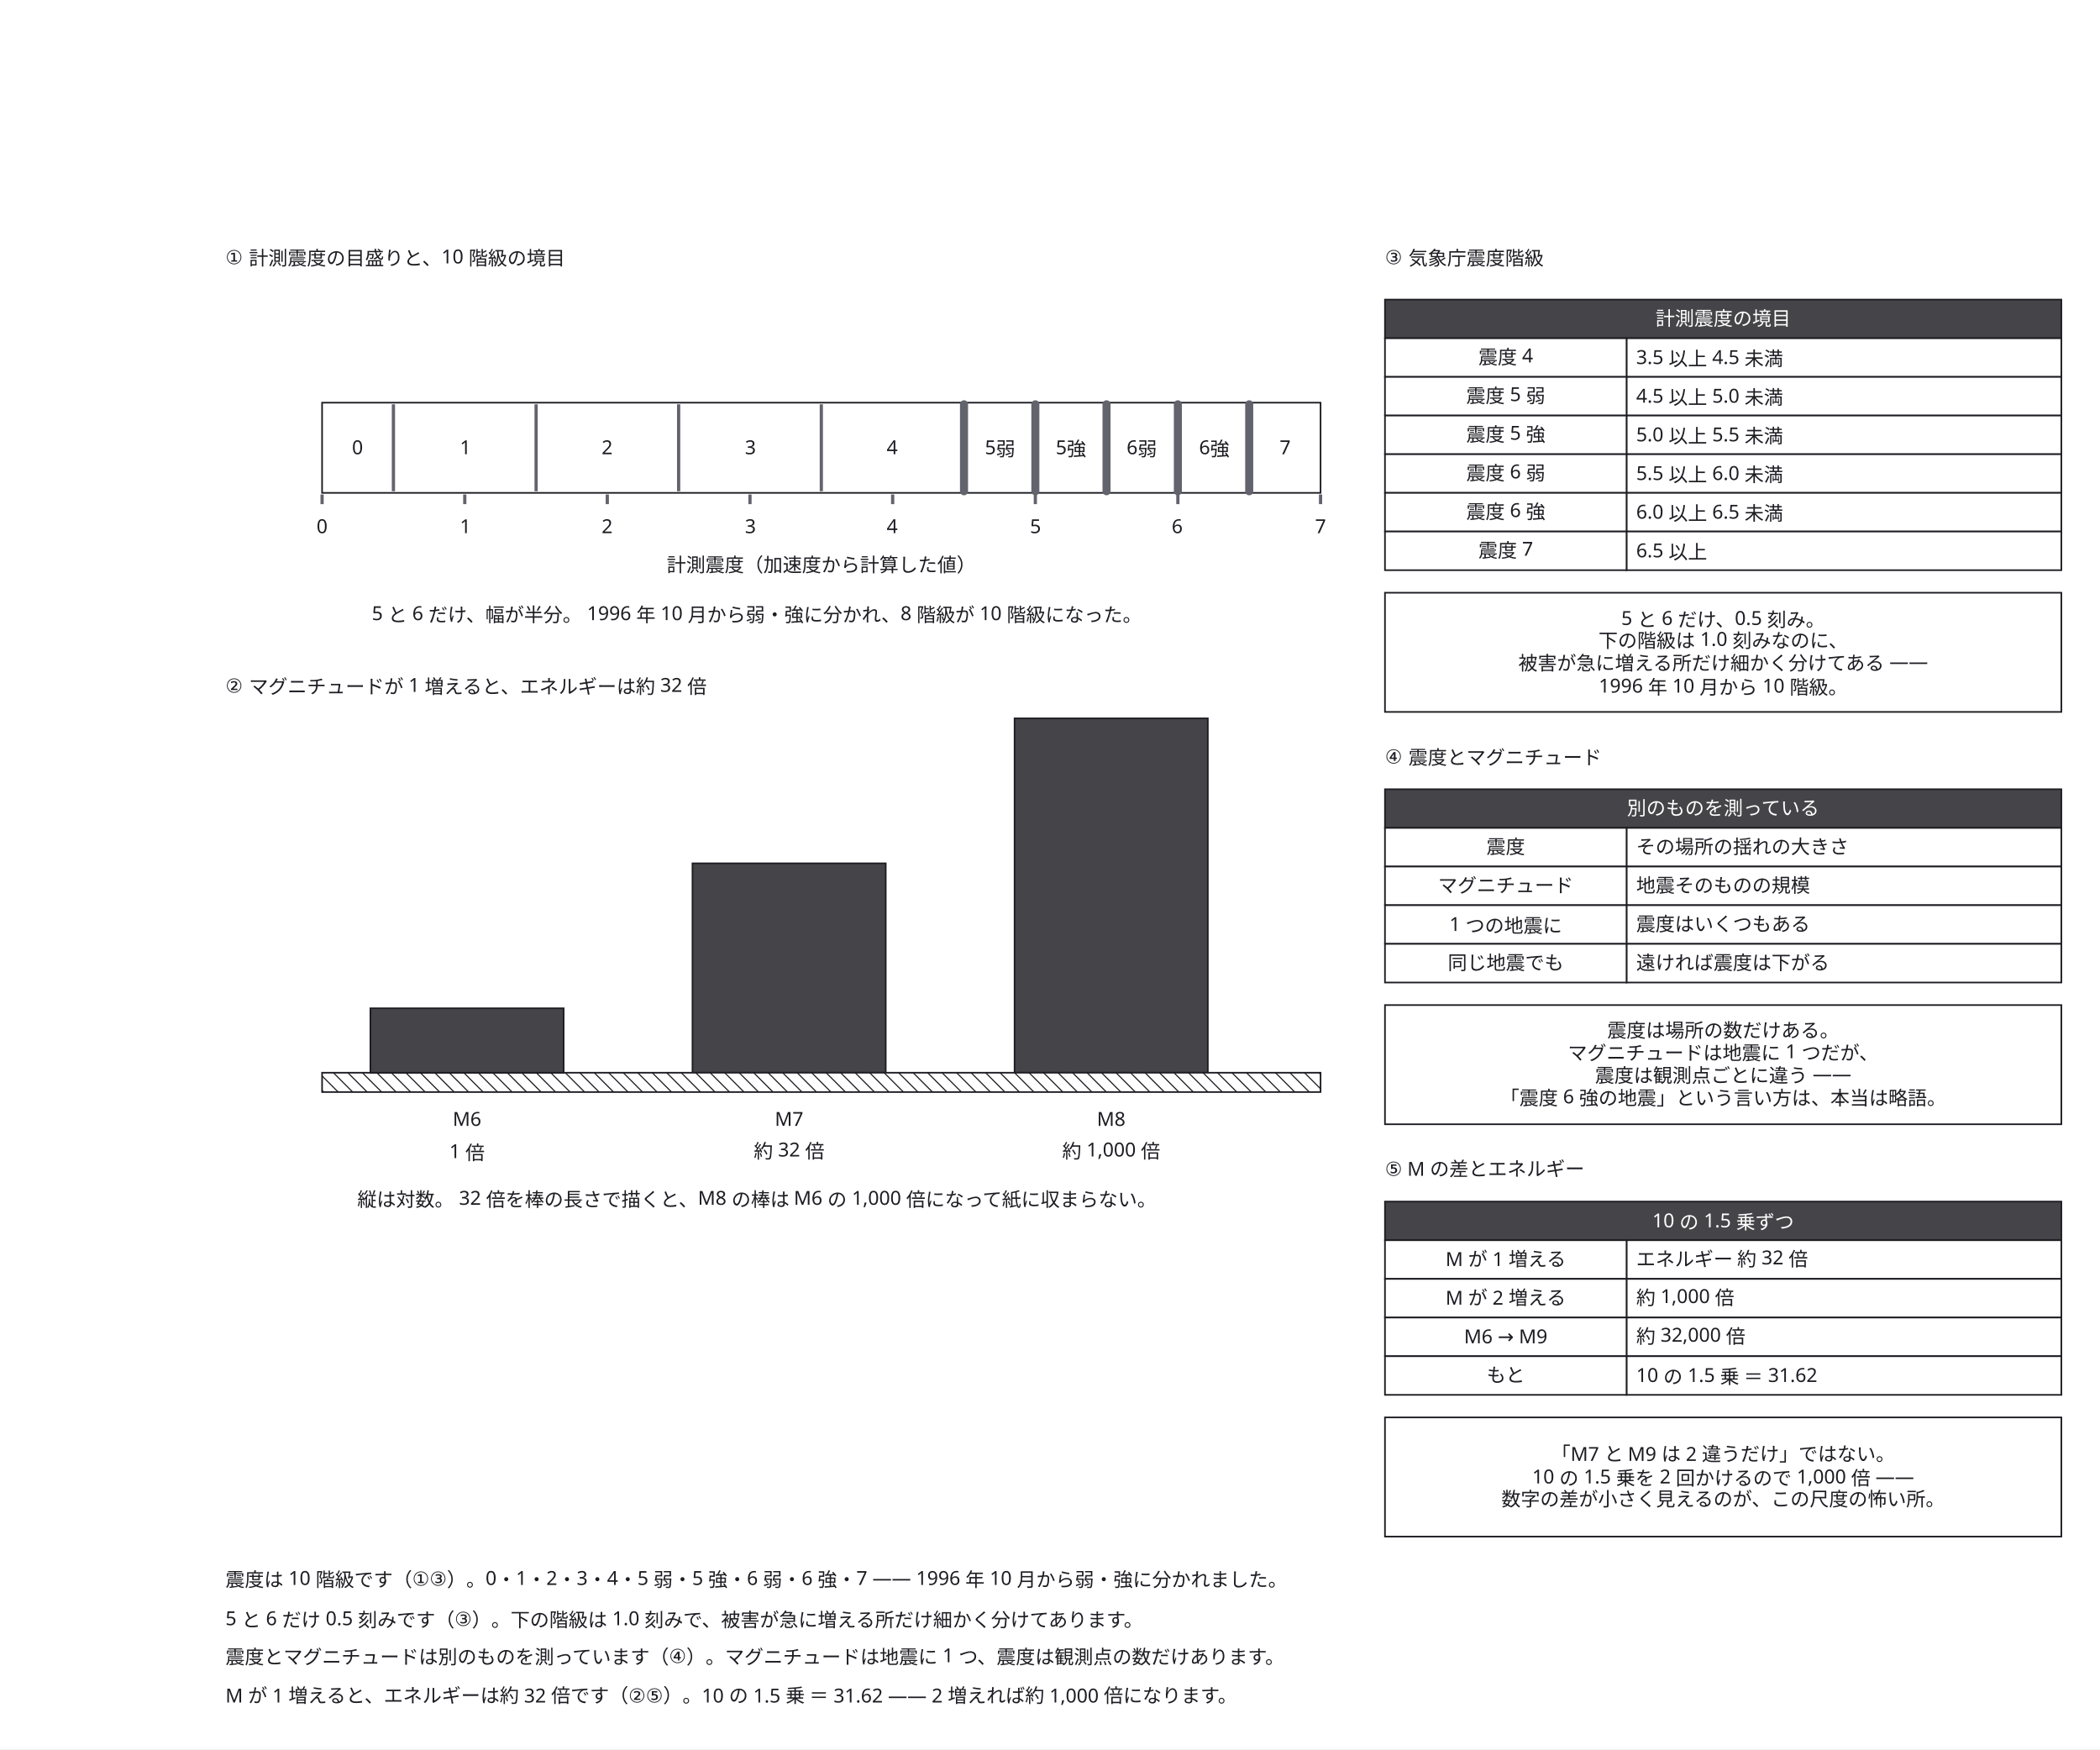
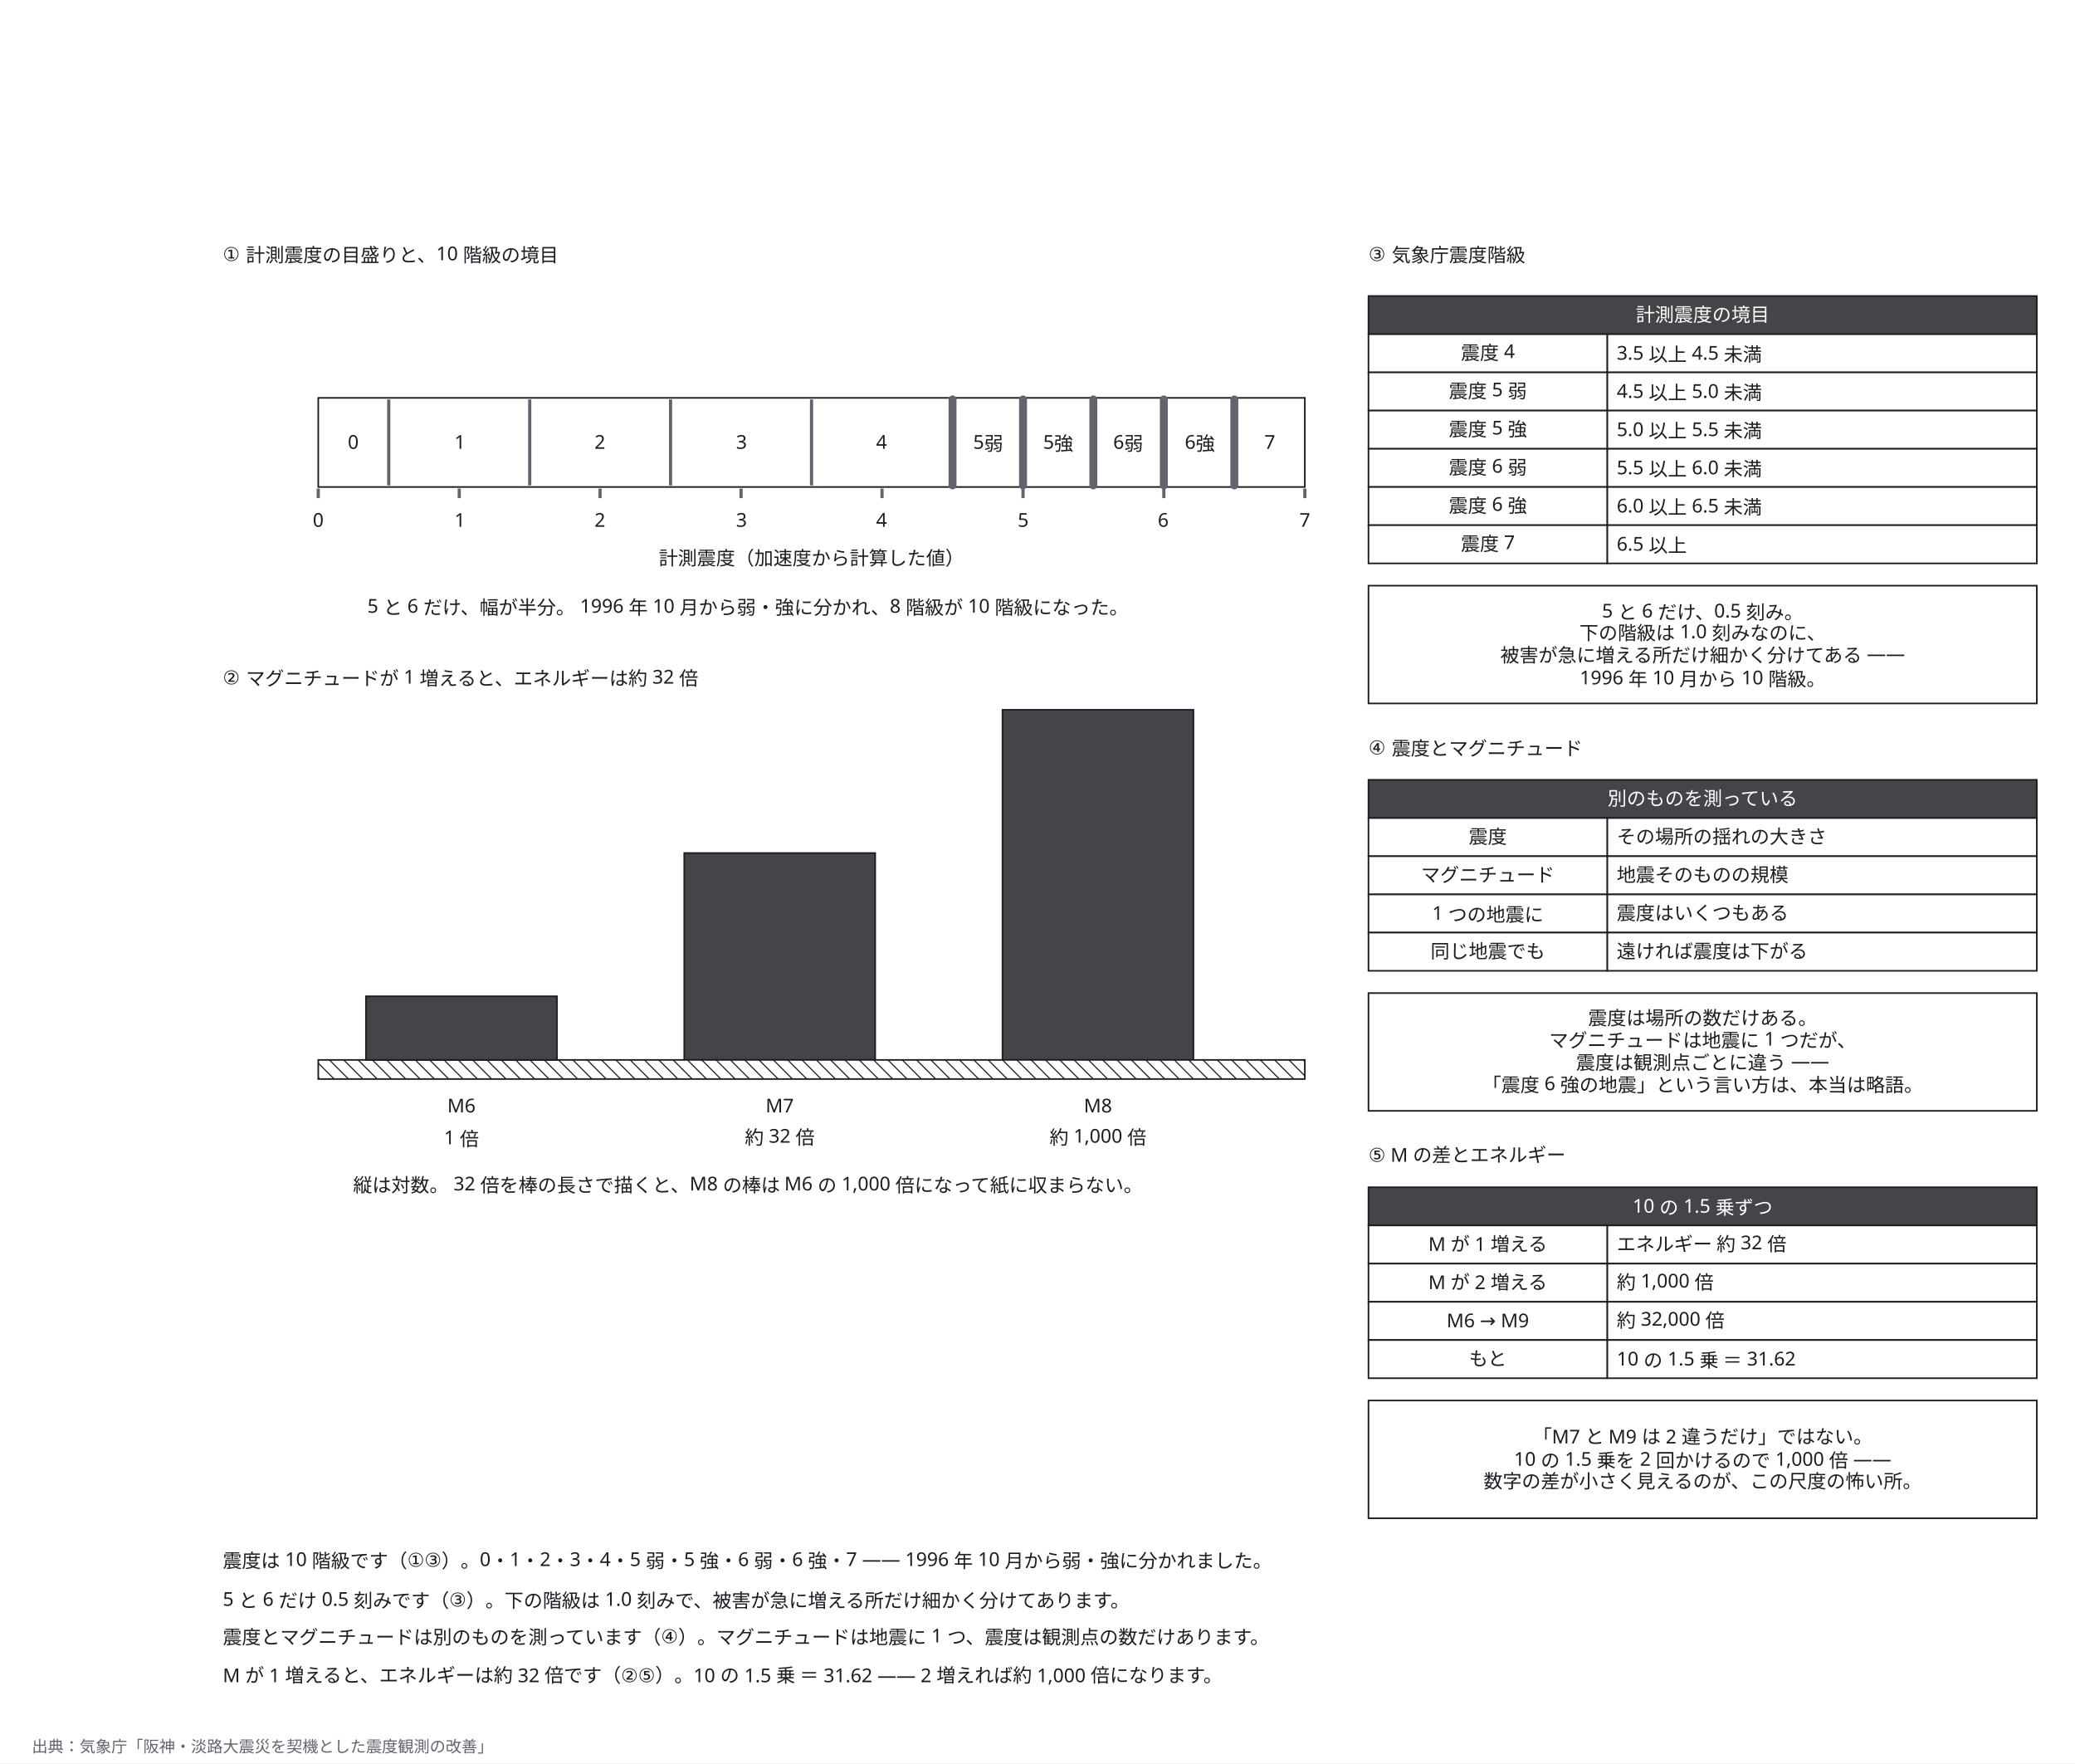
- <svg xmlns="http://www.w3.org/2000/svg" width="1304" height="1086" viewBox="0 0 1304 1086">
+ <svg xmlns="http://www.w3.org/2000/svg" width="1304" height="1108" viewBox="0 0 1304 1108">
  <defs>
    <marker id="arrow" viewBox="0 0 10 10" refX="9" refY="5" markerWidth="6" markerHeight="6" orient="auto">
      <path d="M 0 0 L 10 5 L 0 10 z" fill="#63636e" />
    </marker>
  </defs>
-   <rect data-paper="1" x="0" y="0" width="1304" height="1086" fill="#ffffff" />
+   <rect data-paper="1" x="0" y="0" width="1304" height="1108" fill="#ffffff" />
  <g data-node="bar" data-pinned="false" data-shape="rect">
    <rect x="200" y="250" width="620" height="56" fill="#ffffff" stroke="#1c1c22" stroke-width="1" />
  </g>
  <g data-node="why3" data-pinned="false" data-shape="rect">
    <rect x="860" y="368" width="420" height="74" fill="#ffffff" stroke="#1c1c22" stroke-width="1" />
  </g>
  <g data-node="why4" data-pinned="false" data-shape="rect">
    <rect x="860" y="624" width="420" height="74" fill="#ffffff" stroke="#1c1c22" stroke-width="1" />
  </g>
  <g data-node="why5" data-pinned="false" data-shape="rect">
    <rect x="860" y="880" width="420" height="74" fill="#ffffff" stroke="#1c1c22" stroke-width="1" />
  </g>
  <g data-node="e2" data-pinned="false" data-shape="rect">
    <rect x="630" y="446" width="120" height="220" fill="#ffffff" stroke="#1c1c22" stroke-width="1" />
    <rect x="630" y="446" width="120" height="220" fill="#1c1c22" fill-opacity="0.82" />
  </g>
  <g data-node="r1" data-pinned="false" data-shape="rect" />
  <g data-node="r2" data-pinned="false" data-shape="rect" />
  <g data-node="r3" data-pinned="false" data-shape="rect" />
  <g data-node="r4" data-pinned="false" data-shape="rect" />
  <g data-node="e1" data-pinned="false" data-shape="rect">
    <rect x="430" y="536" width="120" height="130" fill="#ffffff" stroke="#1c1c22" stroke-width="1" />
    <rect x="430" y="536" width="120" height="130" fill="#1c1c22" fill-opacity="0.82" />
  </g>
  <g data-node="t1" data-pinned="false" data-shape="rect" />
  <g data-node="t2" data-pinned="false" data-shape="rect" />
  <g data-node="cap1" data-pinned="false" data-shape="rect" />
  <g data-node="cap2" data-pinned="false" data-shape="rect" />
  <g data-node="axis" data-pinned="false" data-shape="rect" />
  <g data-node="h860_186" data-pinned="false" data-shape="rect">
    <rect x="860" y="186" width="420" height="24" fill="#ffffff" stroke="#1c1c22" stroke-width="1" />
    <rect x="860" y="186" width="420" height="24" fill="#1c1c22" fill-opacity="0.82" />
  </g>
  <g data-node="h860_490" data-pinned="false" data-shape="rect">
    <rect x="860" y="490" width="420" height="24" fill="#ffffff" stroke="#1c1c22" stroke-width="1" />
    <rect x="860" y="490" width="420" height="24" fill="#1c1c22" fill-opacity="0.82" />
  </g>
  <g data-node="h860_746" data-pinned="false" data-shape="rect">
    <rect x="860" y="746" width="420" height="24" fill="#ffffff" stroke="#1c1c22" stroke-width="1" />
    <rect x="860" y="746" width="420" height="24" fill="#1c1c22" fill-opacity="0.82" />
  </g>
  <g data-node="t3" data-pinned="false" data-shape="rect" />
  <g data-node="t4" data-pinned="false" data-shape="rect" />
  <g data-node="t5" data-pinned="false" data-shape="rect" />
  <g data-node="eground" data-pinned="false" data-shape="rect">
    <rect x="200" y="666" width="620" height="12" fill="#ffffff" stroke="#1c1c22" stroke-width="1" />
    <line x1="820" y1="667" x2="819" y2="666" stroke="#1c1c22" stroke-width="0.7" />
    <line x1="820" y1="676" x2="810" y2="666" stroke="#1c1c22" stroke-width="0.7" />
    <line x1="801" y1="666" x2="813" y2="678" stroke="#1c1c22" stroke-width="0.7" />
    <line x1="792" y1="666" x2="804" y2="678" stroke="#1c1c22" stroke-width="0.7" />
    <line x1="783" y1="666" x2="795" y2="678" stroke="#1c1c22" stroke-width="0.7" />
    <line x1="774" y1="666" x2="786" y2="678" stroke="#1c1c22" stroke-width="0.7" />
    <line x1="765" y1="666" x2="777" y2="678" stroke="#1c1c22" stroke-width="0.7" />
    <line x1="756" y1="666" x2="768" y2="678" stroke="#1c1c22" stroke-width="0.7" />
    <line x1="747" y1="666" x2="759" y2="678" stroke="#1c1c22" stroke-width="0.7" />
    <line x1="738" y1="666" x2="750" y2="678" stroke="#1c1c22" stroke-width="0.7" />
    <line x1="729" y1="666" x2="741" y2="678" stroke="#1c1c22" stroke-width="0.7" />
    <line x1="720" y1="666" x2="732" y2="678" stroke="#1c1c22" stroke-width="0.7" />
    <line x1="711" y1="666" x2="723" y2="678" stroke="#1c1c22" stroke-width="0.7" />
    <line x1="702" y1="666" x2="714" y2="678" stroke="#1c1c22" stroke-width="0.7" />
    <line x1="693" y1="666" x2="705" y2="678" stroke="#1c1c22" stroke-width="0.7" />
    <line x1="684" y1="666" x2="696" y2="678" stroke="#1c1c22" stroke-width="0.7" />
    <line x1="675" y1="666" x2="687" y2="678" stroke="#1c1c22" stroke-width="0.7" />
    <line x1="666" y1="666" x2="678" y2="678" stroke="#1c1c22" stroke-width="0.7" />
    <line x1="657" y1="666" x2="669" y2="678" stroke="#1c1c22" stroke-width="0.7" />
    <line x1="648" y1="666" x2="660" y2="678" stroke="#1c1c22" stroke-width="0.7" />
    <line x1="639" y1="666" x2="651" y2="678" stroke="#1c1c22" stroke-width="0.7" />
    <line x1="630" y1="666" x2="642" y2="678" stroke="#1c1c22" stroke-width="0.7" />
    <line x1="621" y1="666" x2="633" y2="678" stroke="#1c1c22" stroke-width="0.7" />
    <line x1="612" y1="666" x2="624" y2="678" stroke="#1c1c22" stroke-width="0.7" />
    <line x1="603" y1="666" x2="615" y2="678" stroke="#1c1c22" stroke-width="0.7" />
    <line x1="594" y1="666" x2="606" y2="678" stroke="#1c1c22" stroke-width="0.7" />
    <line x1="585" y1="666" x2="597" y2="678" stroke="#1c1c22" stroke-width="0.7" />
    <line x1="576" y1="666" x2="588" y2="678" stroke="#1c1c22" stroke-width="0.7" />
    <line x1="567" y1="666" x2="579" y2="678" stroke="#1c1c22" stroke-width="0.7" />
    <line x1="558" y1="666" x2="570" y2="678" stroke="#1c1c22" stroke-width="0.7" />
    <line x1="549" y1="666" x2="561" y2="678" stroke="#1c1c22" stroke-width="0.7" />
    <line x1="540" y1="666" x2="552" y2="678" stroke="#1c1c22" stroke-width="0.7" />
    <line x1="531" y1="666" x2="543" y2="678" stroke="#1c1c22" stroke-width="0.7" />
    <line x1="522" y1="666" x2="534" y2="678" stroke="#1c1c22" stroke-width="0.7" />
    <line x1="513" y1="666" x2="525" y2="678" stroke="#1c1c22" stroke-width="0.7" />
    <line x1="504" y1="666" x2="516" y2="678" stroke="#1c1c22" stroke-width="0.7" />
    <line x1="495" y1="666" x2="507" y2="678" stroke="#1c1c22" stroke-width="0.7" />
    <line x1="486" y1="666" x2="498" y2="678" stroke="#1c1c22" stroke-width="0.7" />
    <line x1="477" y1="666" x2="489" y2="678" stroke="#1c1c22" stroke-width="0.7" />
    <line x1="468" y1="666" x2="480" y2="678" stroke="#1c1c22" stroke-width="0.7" />
    <line x1="459" y1="666" x2="471" y2="678" stroke="#1c1c22" stroke-width="0.7" />
    <line x1="450" y1="666" x2="462" y2="678" stroke="#1c1c22" stroke-width="0.7" />
    <line x1="441" y1="666" x2="453" y2="678" stroke="#1c1c22" stroke-width="0.7" />
    <line x1="432" y1="666" x2="444" y2="678" stroke="#1c1c22" stroke-width="0.7" />
    <line x1="423" y1="666" x2="435" y2="678" stroke="#1c1c22" stroke-width="0.7" />
    <line x1="414" y1="666" x2="426" y2="678" stroke="#1c1c22" stroke-width="0.7" />
    <line x1="405" y1="666" x2="417" y2="678" stroke="#1c1c22" stroke-width="0.7" />
    <line x1="396" y1="666" x2="408" y2="678" stroke="#1c1c22" stroke-width="0.7" />
    <line x1="387" y1="666" x2="399" y2="678" stroke="#1c1c22" stroke-width="0.7" />
    <line x1="378" y1="666" x2="390" y2="678" stroke="#1c1c22" stroke-width="0.7" />
    <line x1="369" y1="666" x2="381" y2="678" stroke="#1c1c22" stroke-width="0.7" />
    <line x1="360" y1="666" x2="372" y2="678" stroke="#1c1c22" stroke-width="0.7" />
    <line x1="351" y1="666" x2="363" y2="678" stroke="#1c1c22" stroke-width="0.7" />
    <line x1="342" y1="666" x2="354" y2="678" stroke="#1c1c22" stroke-width="0.7" />
    <line x1="333" y1="666" x2="345" y2="678" stroke="#1c1c22" stroke-width="0.7" />
    <line x1="324" y1="666" x2="336" y2="678" stroke="#1c1c22" stroke-width="0.7" />
    <line x1="315" y1="666" x2="327" y2="678" stroke="#1c1c22" stroke-width="0.7" />
    <line x1="306" y1="666" x2="318" y2="678" stroke="#1c1c22" stroke-width="0.7" />
    <line x1="297" y1="666" x2="309" y2="678" stroke="#1c1c22" stroke-width="0.7" />
    <line x1="288" y1="666" x2="300" y2="678" stroke="#1c1c22" stroke-width="0.7" />
    <line x1="279" y1="666" x2="291" y2="678" stroke="#1c1c22" stroke-width="0.7" />
    <line x1="270" y1="666" x2="282" y2="678" stroke="#1c1c22" stroke-width="0.7" />
    <line x1="261" y1="666" x2="273" y2="678" stroke="#1c1c22" stroke-width="0.7" />
    <line x1="252" y1="666" x2="264" y2="678" stroke="#1c1c22" stroke-width="0.7" />
    <line x1="243" y1="666" x2="255" y2="678" stroke="#1c1c22" stroke-width="0.7" />
    <line x1="234" y1="666" x2="246" y2="678" stroke="#1c1c22" stroke-width="0.7" />
    <line x1="225" y1="666" x2="237" y2="678" stroke="#1c1c22" stroke-width="0.7" />
    <line x1="216" y1="666" x2="228" y2="678" stroke="#1c1c22" stroke-width="0.7" />
    <line x1="207" y1="666" x2="219" y2="678" stroke="#1c1c22" stroke-width="0.7" />
    <line x1="200" y1="668" x2="210" y2="678" stroke="#1c1c22" stroke-width="0.7" />
    <line x1="200" y1="677" x2="201" y2="678" stroke="#1c1c22" stroke-width="0.7" />
  </g>
  <g data-node="y860_210" data-pinned="false" data-shape="rect">
    <rect x="1010" y="210" width="270" height="24" fill="#ffffff" stroke="#1c1c22" stroke-width="1" />
  </g>
  <g data-node="y860_234" data-pinned="false" data-shape="rect">
    <rect x="1010" y="234" width="270" height="24" fill="#ffffff" stroke="#1c1c22" stroke-width="1" />
  </g>
  <g data-node="y860_258" data-pinned="false" data-shape="rect">
    <rect x="1010" y="258" width="270" height="24" fill="#ffffff" stroke="#1c1c22" stroke-width="1" />
  </g>
  <g data-node="y860_282" data-pinned="false" data-shape="rect">
    <rect x="1010" y="282" width="270" height="24" fill="#ffffff" stroke="#1c1c22" stroke-width="1" />
  </g>
  <g data-node="y860_306" data-pinned="false" data-shape="rect">
    <rect x="1010" y="306" width="270" height="24" fill="#ffffff" stroke="#1c1c22" stroke-width="1" />
  </g>
  <g data-node="y860_330" data-pinned="false" data-shape="rect">
    <rect x="1010" y="330" width="270" height="24" fill="#ffffff" stroke="#1c1c22" stroke-width="1" />
  </g>
  <g data-node="y860_514" data-pinned="false" data-shape="rect">
    <rect x="1010" y="514" width="270" height="24" fill="#ffffff" stroke="#1c1c22" stroke-width="1" />
  </g>
  <g data-node="y860_538" data-pinned="false" data-shape="rect">
    <rect x="1010" y="538" width="270" height="24" fill="#ffffff" stroke="#1c1c22" stroke-width="1" />
  </g>
  <g data-node="y860_562" data-pinned="false" data-shape="rect">
    <rect x="1010" y="562" width="270" height="24" fill="#ffffff" stroke="#1c1c22" stroke-width="1" />
  </g>
  <g data-node="y860_586" data-pinned="false" data-shape="rect">
    <rect x="1010" y="586" width="270" height="24" fill="#ffffff" stroke="#1c1c22" stroke-width="1" />
  </g>
  <g data-node="y860_770" data-pinned="false" data-shape="rect">
    <rect x="1010" y="770" width="270" height="24" fill="#ffffff" stroke="#1c1c22" stroke-width="1" />
  </g>
  <g data-node="y860_794" data-pinned="false" data-shape="rect">
    <rect x="1010" y="794" width="270" height="24" fill="#ffffff" stroke="#1c1c22" stroke-width="1" />
  </g>
  <g data-node="y860_818" data-pinned="false" data-shape="rect">
    <rect x="1010" y="818" width="270" height="24" fill="#ffffff" stroke="#1c1c22" stroke-width="1" />
  </g>
  <g data-node="y860_842" data-pinned="false" data-shape="rect">
    <rect x="1010" y="842" width="270" height="24" fill="#ffffff" stroke="#1c1c22" stroke-width="1" />
  </g>
  <g data-node="e0" data-pinned="false" data-shape="rect">
    <rect x="230" y="626" width="120" height="40" fill="#ffffff" stroke="#1c1c22" stroke-width="1" />
    <rect x="230" y="626" width="120" height="40" fill="#1c1c22" fill-opacity="0.82" />
  </g>
  <g data-node="e0n" data-pinned="false" data-shape="rect" />
  <g data-node="e0m" data-pinned="false" data-shape="rect" />
  <g data-node="e1n" data-pinned="false" data-shape="rect" />
  <g data-node="e1m" data-pinned="false" data-shape="rect" />
  <g data-node="e2n" data-pinned="false" data-shape="rect" />
  <g data-node="e2m" data-pinned="false" data-shape="rect" />
  <g data-node="x860_210" data-pinned="false" data-shape="rect">
    <rect x="860" y="210" width="150" height="24" fill="#ffffff" stroke="#1c1c22" stroke-width="1" />
  </g>
  <g data-node="x860_234" data-pinned="false" data-shape="rect">
    <rect x="860" y="234" width="150" height="24" fill="#ffffff" stroke="#1c1c22" stroke-width="1" />
  </g>
  <g data-node="x860_258" data-pinned="false" data-shape="rect">
    <rect x="860" y="258" width="150" height="24" fill="#ffffff" stroke="#1c1c22" stroke-width="1" />
  </g>
  <g data-node="x860_282" data-pinned="false" data-shape="rect">
    <rect x="860" y="282" width="150" height="24" fill="#ffffff" stroke="#1c1c22" stroke-width="1" />
  </g>
  <g data-node="x860_306" data-pinned="false" data-shape="rect">
    <rect x="860" y="306" width="150" height="24" fill="#ffffff" stroke="#1c1c22" stroke-width="1" />
  </g>
  <g data-node="x860_330" data-pinned="false" data-shape="rect">
    <rect x="860" y="330" width="150" height="24" fill="#ffffff" stroke="#1c1c22" stroke-width="1" />
  </g>
  <g data-node="x860_514" data-pinned="false" data-shape="rect">
    <rect x="860" y="514" width="150" height="24" fill="#ffffff" stroke="#1c1c22" stroke-width="1" />
  </g>
  <g data-node="x860_538" data-pinned="false" data-shape="rect">
    <rect x="860" y="538" width="150" height="24" fill="#ffffff" stroke="#1c1c22" stroke-width="1" />
  </g>
  <g data-node="x860_562" data-pinned="false" data-shape="rect">
    <rect x="860" y="562" width="150" height="24" fill="#ffffff" stroke="#1c1c22" stroke-width="1" />
  </g>
  <g data-node="x860_586" data-pinned="false" data-shape="rect">
    <rect x="860" y="586" width="150" height="24" fill="#ffffff" stroke="#1c1c22" stroke-width="1" />
  </g>
  <g data-node="x860_770" data-pinned="false" data-shape="rect">
    <rect x="860" y="770" width="150" height="24" fill="#ffffff" stroke="#1c1c22" stroke-width="1" />
  </g>
  <g data-node="x860_794" data-pinned="false" data-shape="rect">
    <rect x="860" y="794" width="150" height="24" fill="#ffffff" stroke="#1c1c22" stroke-width="1" />
  </g>
  <g data-node="x860_818" data-pinned="false" data-shape="rect">
    <rect x="860" y="818" width="150" height="24" fill="#ffffff" stroke="#1c1c22" stroke-width="1" />
  </g>
  <g data-node="x860_842" data-pinned="false" data-shape="rect">
    <rect x="860" y="842" width="150" height="24" fill="#ffffff" stroke="#1c1c22" stroke-width="1" />
  </g>
  <g data-node="n1" data-pinned="false" data-shape="rect" />
  <g data-node="n2" data-pinned="false" data-shape="rect" />
  <g data-node="n3" data-pinned="false" data-shape="rect" />
  <g data-node="n4" data-pinned="false" data-shape="rect" />
  <g data-node="n0" data-pinned="false" data-shape="rect" />
  <g data-node="n5" data-pinned="false" data-shape="rect" />
  <g data-node="n6" data-pinned="false" data-shape="rect" />
  <g data-node="n7" data-pinned="false" data-shape="rect" />
  <g data-node="n8" data-pinned="false" data-shape="rect" />
  <g data-node="n9" data-pinned="false" data-shape="rect" />
  <g data-node="s0" data-pinned="false" data-shape="rect" />
  <g data-node="s1" data-pinned="false" data-shape="rect" />
  <g data-node="s2" data-pinned="false" data-shape="rect" />
  <g data-node="s3" data-pinned="false" data-shape="rect" />
  <g data-node="s4" data-pinned="false" data-shape="rect" />
  <g data-node="s5" data-pinned="false" data-shape="rect" />
  <g data-node="s6" data-pinned="false" data-shape="rect" />
  <g data-node="s7" data-pinned="false" data-shape="rect" />
  <g data-node="p0" data-pinned="false" data-shape="rect" />
  <g data-node="p1" data-pinned="false" data-shape="rect" />
  <g data-node="p2" data-pinned="false" data-shape="rect" />
  <g data-node="p3" data-pinned="false" data-shape="rect" />
  <g data-node="p4" data-pinned="false" data-shape="rect" />
  <g data-node="p5" data-pinned="false" data-shape="rect" />
  <g data-node="p6" data-pinned="false" data-shape="rect" />
  <g data-node="p7" data-pinned="false" data-shape="rect" />
  <g data-node="p8" data-pinned="false" data-shape="rect" />
  <g data-node="p9" data-pinned="false" data-shape="rect" />
  <g data-node="p10" data-pinned="false" data-shape="rect" />
  <g data-node="p11" data-pinned="false" data-shape="rect" />
  <g data-node="p12" data-pinned="false" data-shape="rect" />
  <g data-node="p13" data-pinned="false" data-shape="rect" />
  <g data-node="p14" data-pinned="false" data-shape="rect" />
  <g data-node="p15" data-pinned="false" data-shape="rect" />
  <g data-node="p16" data-pinned="false" data-shape="rect" />
  <g data-node="p17" data-pinned="false" data-shape="rect" />
  <g data-node="p18" data-pinned="false" data-shape="rect" />
  <g data-node="p19" data-pinned="false" data-shape="rect" />
  <g data-node="p20" data-pinned="false" data-shape="rect" />
  <g data-node="p21" data-pinned="false" data-shape="rect" />
  <g data-node="p22" data-pinned="false" data-shape="rect" />
  <g data-node="p23" data-pinned="false" data-shape="rect" />
  <g data-node="p24" data-pinned="false" data-shape="rect" />
  <g data-node="p25" data-pinned="false" data-shape="rect" />
  <g data-node="p26" data-pinned="false" data-shape="rect" />
  <g data-node="p27" data-pinned="false" data-shape="rect" />
  <g data-node="p28" data-pinned="false" data-shape="rect" />
  <g data-node="p29" data-pinned="false" data-shape="rect" />
  <g data-node="p30" data-pinned="false" data-shape="rect" />
  <g data-node="p31" data-pinned="false" data-shape="rect" />
  <g data-node="p32" data-pinned="false" data-shape="rect" />
  <g data-node="p33" data-pinned="false" data-shape="rect" />
  <g data-edge="p0&gt;p1" data-pinned="false">
    <path d="M 244.3 251 L 244.3 305" fill="none" stroke="#63636e" stroke-width="2" />
  </g>
  <g data-edge="p2&gt;p3" data-pinned="false">
    <path d="M 332.9 251 L 332.9 305" fill="none" stroke="#63636e" stroke-width="2" />
  </g>
  <g data-edge="p4&gt;p5" data-pinned="false">
    <path d="M 421.4 251 L 421.4 305" fill="none" stroke="#63636e" stroke-width="2" />
  </g>
  <g data-edge="p6&gt;p7" data-pinned="false">
    <path d="M 510 251 L 510 305" fill="none" stroke="#63636e" stroke-width="2" />
  </g>
  <g data-edge="p8&gt;p9" data-pinned="false">
    <path d="M 598.6 251 L 598.6 305" fill="none" stroke="#63636e" stroke-width="5" stroke-linejoin="round" stroke-linecap="round" />
  </g>
  <g data-edge="p10&gt;p11" data-pinned="false">
    <path d="M 642.9 251 L 642.9 305" fill="none" stroke="#63636e" stroke-width="5" stroke-linejoin="round" stroke-linecap="round" />
  </g>
  <g data-edge="p12&gt;p13" data-pinned="false">
    <path d="M 687.1 251 L 687.1 305" fill="none" stroke="#63636e" stroke-width="5" stroke-linejoin="round" stroke-linecap="round" />
  </g>
  <g data-edge="p14&gt;p15" data-pinned="false">
    <path d="M 731.4 251 L 731.4 305" fill="none" stroke="#63636e" stroke-width="5" stroke-linejoin="round" stroke-linecap="round" />
  </g>
  <g data-edge="p16&gt;p17" data-pinned="false">
    <path d="M 775.7 251 L 775.7 305" fill="none" stroke="#63636e" stroke-width="5" stroke-linejoin="round" stroke-linecap="round" />
  </g>
  <g data-edge="p18&gt;p19" data-pinned="false">
    <path d="M 200 307 L 200 313" fill="none" stroke="#63636e" stroke-width="2" />
  </g>
  <g data-edge="p20&gt;p21" data-pinned="false">
    <path d="M 288.6 307 L 288.6 313" fill="none" stroke="#63636e" stroke-width="2" />
  </g>
  <g data-edge="p22&gt;p23" data-pinned="false">
    <path d="M 377.1 307 L 377.1 313" fill="none" stroke="#63636e" stroke-width="2" />
  </g>
  <g data-edge="p24&gt;p25" data-pinned="false">
    <path d="M 465.7 307 L 465.7 313" fill="none" stroke="#63636e" stroke-width="2" />
  </g>
  <g data-edge="p26&gt;p27" data-pinned="false">
    <path d="M 554.3 307 L 554.3 313" fill="none" stroke="#63636e" stroke-width="2" />
  </g>
  <g data-edge="p28&gt;p29" data-pinned="false">
    <path d="M 642.9 307 L 642.9 313" fill="none" stroke="#63636e" stroke-width="2" />
  </g>
  <g data-edge="p30&gt;p31" data-pinned="false">
    <path d="M 731.4 307 L 731.4 313" fill="none" stroke="#63636e" stroke-width="2" />
  </g>
  <g data-edge="p32&gt;p33" data-pinned="false">
    <path d="M 820 307 L 820 313" fill="none" stroke="#63636e" stroke-width="2" />
  </g>
  <g data-name="why3">
    <text x="1070" y="388" text-anchor="middle" font-family="sans-serif" font-size="12" fill="#1c1c22">5 と 6 だけ、0.5 刻み。</text>
    <text x="1070" y="402" text-anchor="middle" font-family="sans-serif" font-size="12" fill="#1c1c22">下の階級は 1.0 刻みなのに、</text>
    <text x="1070" y="416" text-anchor="middle" font-family="sans-serif" font-size="12" fill="#1c1c22">被害が急に増える所だけ細かく分けてある ——</text>
    <text x="1070" y="430" text-anchor="middle" font-family="sans-serif" font-size="12" fill="#1c1c22">1996 年 10 月から 10 階級。</text>
  </g>
  <g data-name="why4">
    <text x="1070" y="644" text-anchor="middle" font-family="sans-serif" font-size="12" fill="#1c1c22">震度は場所の数だけある。</text>
    <text x="1070" y="658" text-anchor="middle" font-family="sans-serif" font-size="12" fill="#1c1c22">マグニチュードは地震に 1 つだが、</text>
    <text x="1070" y="672" text-anchor="middle" font-family="sans-serif" font-size="12" fill="#1c1c22">震度は観測点ごとに違う ——</text>
    <text x="1070" y="686" text-anchor="middle" font-family="sans-serif" font-size="12" fill="#1c1c22">「震度 6 強の地震」という言い方は、本当は略語。</text>
  </g>
  <g data-name="why5">
    <text x="1070" y="907" text-anchor="middle" font-family="sans-serif" font-size="12" fill="#1c1c22">「M7 と M9 は 2 違うだけ」ではない。</text>
    <text x="1070" y="921" text-anchor="middle" font-family="sans-serif" font-size="12" fill="#1c1c22">10 の 1.5 乗を 2 回かけるので 1,000 倍 ——</text>
    <text x="1070" y="935" text-anchor="middle" font-family="sans-serif" font-size="12" fill="#1c1c22">数字の差が小さく見えるのが、この尺度の怖い所。</text>
  </g>
  <g data-name="r1">
    <text x="140" y="985" text-anchor="start" font-family="sans-serif" font-size="12" fill="#1c1c22">震度は 10 階級です（①③）。0・1・2・3・4・5 弱・5 強・6 弱・6 強・7 —— 1996 年 10 月から弱・強に分かれました。</text>
  </g>
  <g data-name="r2">
    <text x="140" y="1009" text-anchor="start" font-family="sans-serif" font-size="12" fill="#1c1c22">5 と 6 だけ 0.5 刻みです（③）。下の階級は 1.0 刻みで、被害が急に増える所だけ細かく分けてあります。</text>
  </g>
  <g data-name="r3">
    <text x="140" y="1033" text-anchor="start" font-family="sans-serif" font-size="12" fill="#1c1c22">震度とマグニチュードは別のものを測っています（④）。マグニチュードは地震に 1 つ、震度は観測点の数だけあります。</text>
  </g>
  <g data-name="r4">
    <text x="140" y="1057" text-anchor="start" font-family="sans-serif" font-size="12" fill="#1c1c22">M が 1 増えると、エネルギーは約 32 倍です（②⑤）。10 の 1.5 乗 ＝ 31.62 —— 2 増えれば約 1,000 倍になります。</text>
  </g>
  <g data-name="t1">
    <text x="140" y="164" text-anchor="start" font-family="sans-serif" font-size="12" fill="#1c1c22">① 計測震度の目盛りと、10 階級の境目</text>
  </g>
  <g data-name="t2">
    <text x="140" y="430" text-anchor="start" font-family="sans-serif" font-size="12" fill="#1c1c22">② マグニチュードが 1 増えると、エネルギーは約 32 倍</text>
  </g>
  <g data-name="cap1">
    <text x="470" y="385" text-anchor="middle" font-family="sans-serif" font-size="12" fill="#1c1c22">5 と 6 だけ、幅が半分。 1996 年 10 月から弱・強に分かれ、8 階級が 10 階級になった。</text>
  </g>
  <g data-name="cap2">
    <text x="470" y="749" text-anchor="middle" font-family="sans-serif" font-size="12" fill="#1c1c22">縦は対数。 32 倍を棒の長さで描くと、M8 の棒は M6 の 1,000 倍になって紙に収まらない。</text>
  </g>
  <g data-name="axis">
    <text x="510" y="355" text-anchor="middle" font-family="sans-serif" font-size="12" fill="#1c1c22">計測震度（加速度から計算した値）</text>
  </g>
  <g data-name="h860_186">
    <text x="1070" y="202" text-anchor="middle" font-family="sans-serif" font-size="12" fill="#ffffff">計測震度の境目</text>
  </g>
  <g data-name="h860_490">
    <text x="1070" y="506" text-anchor="middle" font-family="sans-serif" font-size="12" fill="#ffffff">別のものを測っている</text>
  </g>
  <g data-name="h860_746">
    <text x="1070" y="762" text-anchor="middle" font-family="sans-serif" font-size="12" fill="#ffffff">10 の 1.5 乗ずつ</text>
  </g>
  <g data-name="t3">
    <text x="860" y="164" text-anchor="start" font-family="sans-serif" font-size="12" fill="#1c1c22">③ 気象庁震度階級</text>
  </g>
  <g data-name="t4">
    <text x="860" y="474" text-anchor="start" font-family="sans-serif" font-size="12" fill="#1c1c22">④ 震度とマグニチュード</text>
  </g>
  <g data-name="t5">
    <text x="860" y="730" text-anchor="start" font-family="sans-serif" font-size="12" fill="#1c1c22">⑤ M の差とエネルギー</text>
  </g>
  <g data-name="y860_210">
    <text x="1016" y="226" text-anchor="start" font-family="sans-serif" font-size="12" fill="#1c1c22">3.5 以上 4.5 未満</text>
  </g>
  <g data-name="y860_234">
    <text x="1016" y="250" text-anchor="start" font-family="sans-serif" font-size="12" fill="#1c1c22">4.5 以上 5.0 未満</text>
  </g>
  <g data-name="y860_258">
    <text x="1016" y="274" text-anchor="start" font-family="sans-serif" font-size="12" fill="#1c1c22">5.0 以上 5.5 未満</text>
  </g>
  <g data-name="y860_282">
    <text x="1016" y="298" text-anchor="start" font-family="sans-serif" font-size="12" fill="#1c1c22">5.5 以上 6.0 未満</text>
  </g>
  <g data-name="y860_306">
    <text x="1016" y="322" text-anchor="start" font-family="sans-serif" font-size="12" fill="#1c1c22">6.0 以上 6.5 未満</text>
  </g>
  <g data-name="y860_330">
    <text x="1016" y="346" text-anchor="start" font-family="sans-serif" font-size="12" fill="#1c1c22">6.5 以上</text>
  </g>
  <g data-name="y860_514">
    <text x="1016" y="530" text-anchor="start" font-family="sans-serif" font-size="12" fill="#1c1c22">その場所の揺れの大きさ</text>
  </g>
  <g data-name="y860_538">
    <text x="1016" y="554" text-anchor="start" font-family="sans-serif" font-size="12" fill="#1c1c22">地震そのものの規模</text>
  </g>
  <g data-name="y860_562">
    <text x="1016" y="578" text-anchor="start" font-family="sans-serif" font-size="12" fill="#1c1c22">震度はいくつもある</text>
  </g>
  <g data-name="y860_586">
    <text x="1016" y="602" text-anchor="start" font-family="sans-serif" font-size="12" fill="#1c1c22">遠ければ震度は下がる</text>
  </g>
  <g data-name="y860_770">
    <text x="1016" y="786" text-anchor="start" font-family="sans-serif" font-size="12" fill="#1c1c22">エネルギー 約 32 倍</text>
  </g>
  <g data-name="y860_794">
    <text x="1016" y="810" text-anchor="start" font-family="sans-serif" font-size="12" fill="#1c1c22">約 1,000 倍</text>
  </g>
  <g data-name="y860_818">
    <text x="1016" y="834" text-anchor="start" font-family="sans-serif" font-size="12" fill="#1c1c22">約 32,000 倍</text>
  </g>
  <g data-name="y860_842">
    <text x="1016" y="858" text-anchor="start" font-family="sans-serif" font-size="12" fill="#1c1c22">10 の 1.5 乗 ＝ 31.62</text>
  </g>
  <g data-name="e0n">
    <text x="290" y="699" text-anchor="middle" font-family="sans-serif" font-size="12" fill="#1c1c22">M6</text>
  </g>
  <g data-name="e0m">
    <text x="290" y="719" text-anchor="middle" font-family="sans-serif" font-size="12" fill="#1c1c22">1 倍</text>
  </g>
  <g data-name="e1n">
    <text x="490" y="699" text-anchor="middle" font-family="sans-serif" font-size="12" fill="#1c1c22">M7</text>
  </g>
  <g data-name="e1m">
    <text x="490" y="719" text-anchor="middle" font-family="sans-serif" font-size="12" fill="#1c1c22">約 32 倍</text>
  </g>
  <g data-name="e2n">
    <text x="690" y="699" text-anchor="middle" font-family="sans-serif" font-size="12" fill="#1c1c22">M8</text>
  </g>
  <g data-name="e2m">
    <text x="690" y="719" text-anchor="middle" font-family="sans-serif" font-size="12" fill="#1c1c22">約 1,000 倍</text>
  </g>
  <g data-name="x860_210">
    <text x="935" y="226" text-anchor="middle" font-family="sans-serif" font-size="12" fill="#1c1c22">震度 4</text>
  </g>
  <g data-name="x860_234">
    <text x="935" y="250" text-anchor="middle" font-family="sans-serif" font-size="12" fill="#1c1c22">震度 5 弱</text>
  </g>
  <g data-name="x860_258">
    <text x="935" y="274" text-anchor="middle" font-family="sans-serif" font-size="12" fill="#1c1c22">震度 5 強</text>
  </g>
  <g data-name="x860_282">
    <text x="935" y="298" text-anchor="middle" font-family="sans-serif" font-size="12" fill="#1c1c22">震度 6 弱</text>
  </g>
  <g data-name="x860_306">
    <text x="935" y="322" text-anchor="middle" font-family="sans-serif" font-size="12" fill="#1c1c22">震度 6 強</text>
  </g>
  <g data-name="x860_330">
    <text x="935" y="346" text-anchor="middle" font-family="sans-serif" font-size="12" fill="#1c1c22">震度 7</text>
  </g>
  <g data-name="x860_514">
    <text x="935" y="530" text-anchor="middle" font-family="sans-serif" font-size="12" fill="#1c1c22">震度</text>
  </g>
  <g data-name="x860_538">
    <text x="935" y="554" text-anchor="middle" font-family="sans-serif" font-size="12" fill="#1c1c22">マグニチュード</text>
  </g>
  <g data-name="x860_562">
    <text x="935" y="578" text-anchor="middle" font-family="sans-serif" font-size="12" fill="#1c1c22">1 つの地震に</text>
  </g>
  <g data-name="x860_586">
    <text x="935" y="602" text-anchor="middle" font-family="sans-serif" font-size="12" fill="#1c1c22">同じ地震でも</text>
  </g>
  <g data-name="x860_770">
    <text x="935" y="786" text-anchor="middle" font-family="sans-serif" font-size="12" fill="#1c1c22">M が 1 増える</text>
  </g>
  <g data-name="x860_794">
    <text x="935" y="810" text-anchor="middle" font-family="sans-serif" font-size="12" fill="#1c1c22">M が 2 増える</text>
  </g>
  <g data-name="x860_818">
    <text x="935" y="834" text-anchor="middle" font-family="sans-serif" font-size="12" fill="#1c1c22">M6 → M9</text>
  </g>
  <g data-name="x860_842">
    <text x="935" y="858" text-anchor="middle" font-family="sans-serif" font-size="12" fill="#1c1c22">もと</text>
  </g>
  <g data-name="n1">
    <text x="289" y="282" text-anchor="middle" font-family="sans-serif" font-size="12" fill="#1c1c22">1</text>
  </g>
  <g data-name="n2">
    <text x="377" y="282" text-anchor="middle" font-family="sans-serif" font-size="12" fill="#1c1c22">2</text>
  </g>
  <g data-name="n3">
    <text x="466" y="282" text-anchor="middle" font-family="sans-serif" font-size="12" fill="#1c1c22">3</text>
  </g>
  <g data-name="n4">
    <text x="554" y="282" text-anchor="middle" font-family="sans-serif" font-size="12" fill="#1c1c22">4</text>
  </g>
  <g data-name="n0">
    <text x="222" y="282" text-anchor="middle" font-family="sans-serif" font-size="12" fill="#1c1c22">0</text>
  </g>
  <g data-name="n5">
    <text x="621" y="282" text-anchor="middle" font-family="sans-serif" font-size="12" fill="#1c1c22">5弱</text>
  </g>
  <g data-name="n6">
    <text x="665" y="282" text-anchor="middle" font-family="sans-serif" font-size="12" fill="#1c1c22">5強</text>
  </g>
  <g data-name="n7">
    <text x="709" y="282" text-anchor="middle" font-family="sans-serif" font-size="12" fill="#1c1c22">6弱</text>
  </g>
  <g data-name="n8">
    <text x="754" y="282" text-anchor="middle" font-family="sans-serif" font-size="12" fill="#1c1c22">6強</text>
  </g>
  <g data-name="n9">
    <text x="798" y="282" text-anchor="middle" font-family="sans-serif" font-size="12" fill="#1c1c22">7</text>
  </g>
  <g data-name="s0">
    <text x="200" y="331" text-anchor="middle" font-family="sans-serif" font-size="12" fill="#1c1c22">0</text>
  </g>
  <g data-name="s1">
    <text x="289" y="331" text-anchor="middle" font-family="sans-serif" font-size="12" fill="#1c1c22">1</text>
  </g>
  <g data-name="s2">
    <text x="377" y="331" text-anchor="middle" font-family="sans-serif" font-size="12" fill="#1c1c22">2</text>
  </g>
  <g data-name="s3">
    <text x="466" y="331" text-anchor="middle" font-family="sans-serif" font-size="12" fill="#1c1c22">3</text>
  </g>
  <g data-name="s4">
    <text x="554" y="331" text-anchor="middle" font-family="sans-serif" font-size="12" fill="#1c1c22">4</text>
  </g>
  <g data-name="s5">
    <text x="643" y="331" text-anchor="middle" font-family="sans-serif" font-size="12" fill="#1c1c22">5</text>
  </g>
  <g data-name="s6">
    <text x="731" y="331" text-anchor="middle" font-family="sans-serif" font-size="12" fill="#1c1c22">6</text>
  </g>
  <g data-name="s7">
    <text x="820" y="331" text-anchor="middle" font-family="sans-serif" font-size="12" fill="#1c1c22">7</text>
  </g>
+   <g data-name="sources">
+     <text x="20" y="1101" font-family="sans-serif" font-size="10" fill="#63636e">出典：気象庁「阪神・淡路大震災を契機とした震度観測の改善」</text>
+   </g>
</svg>
